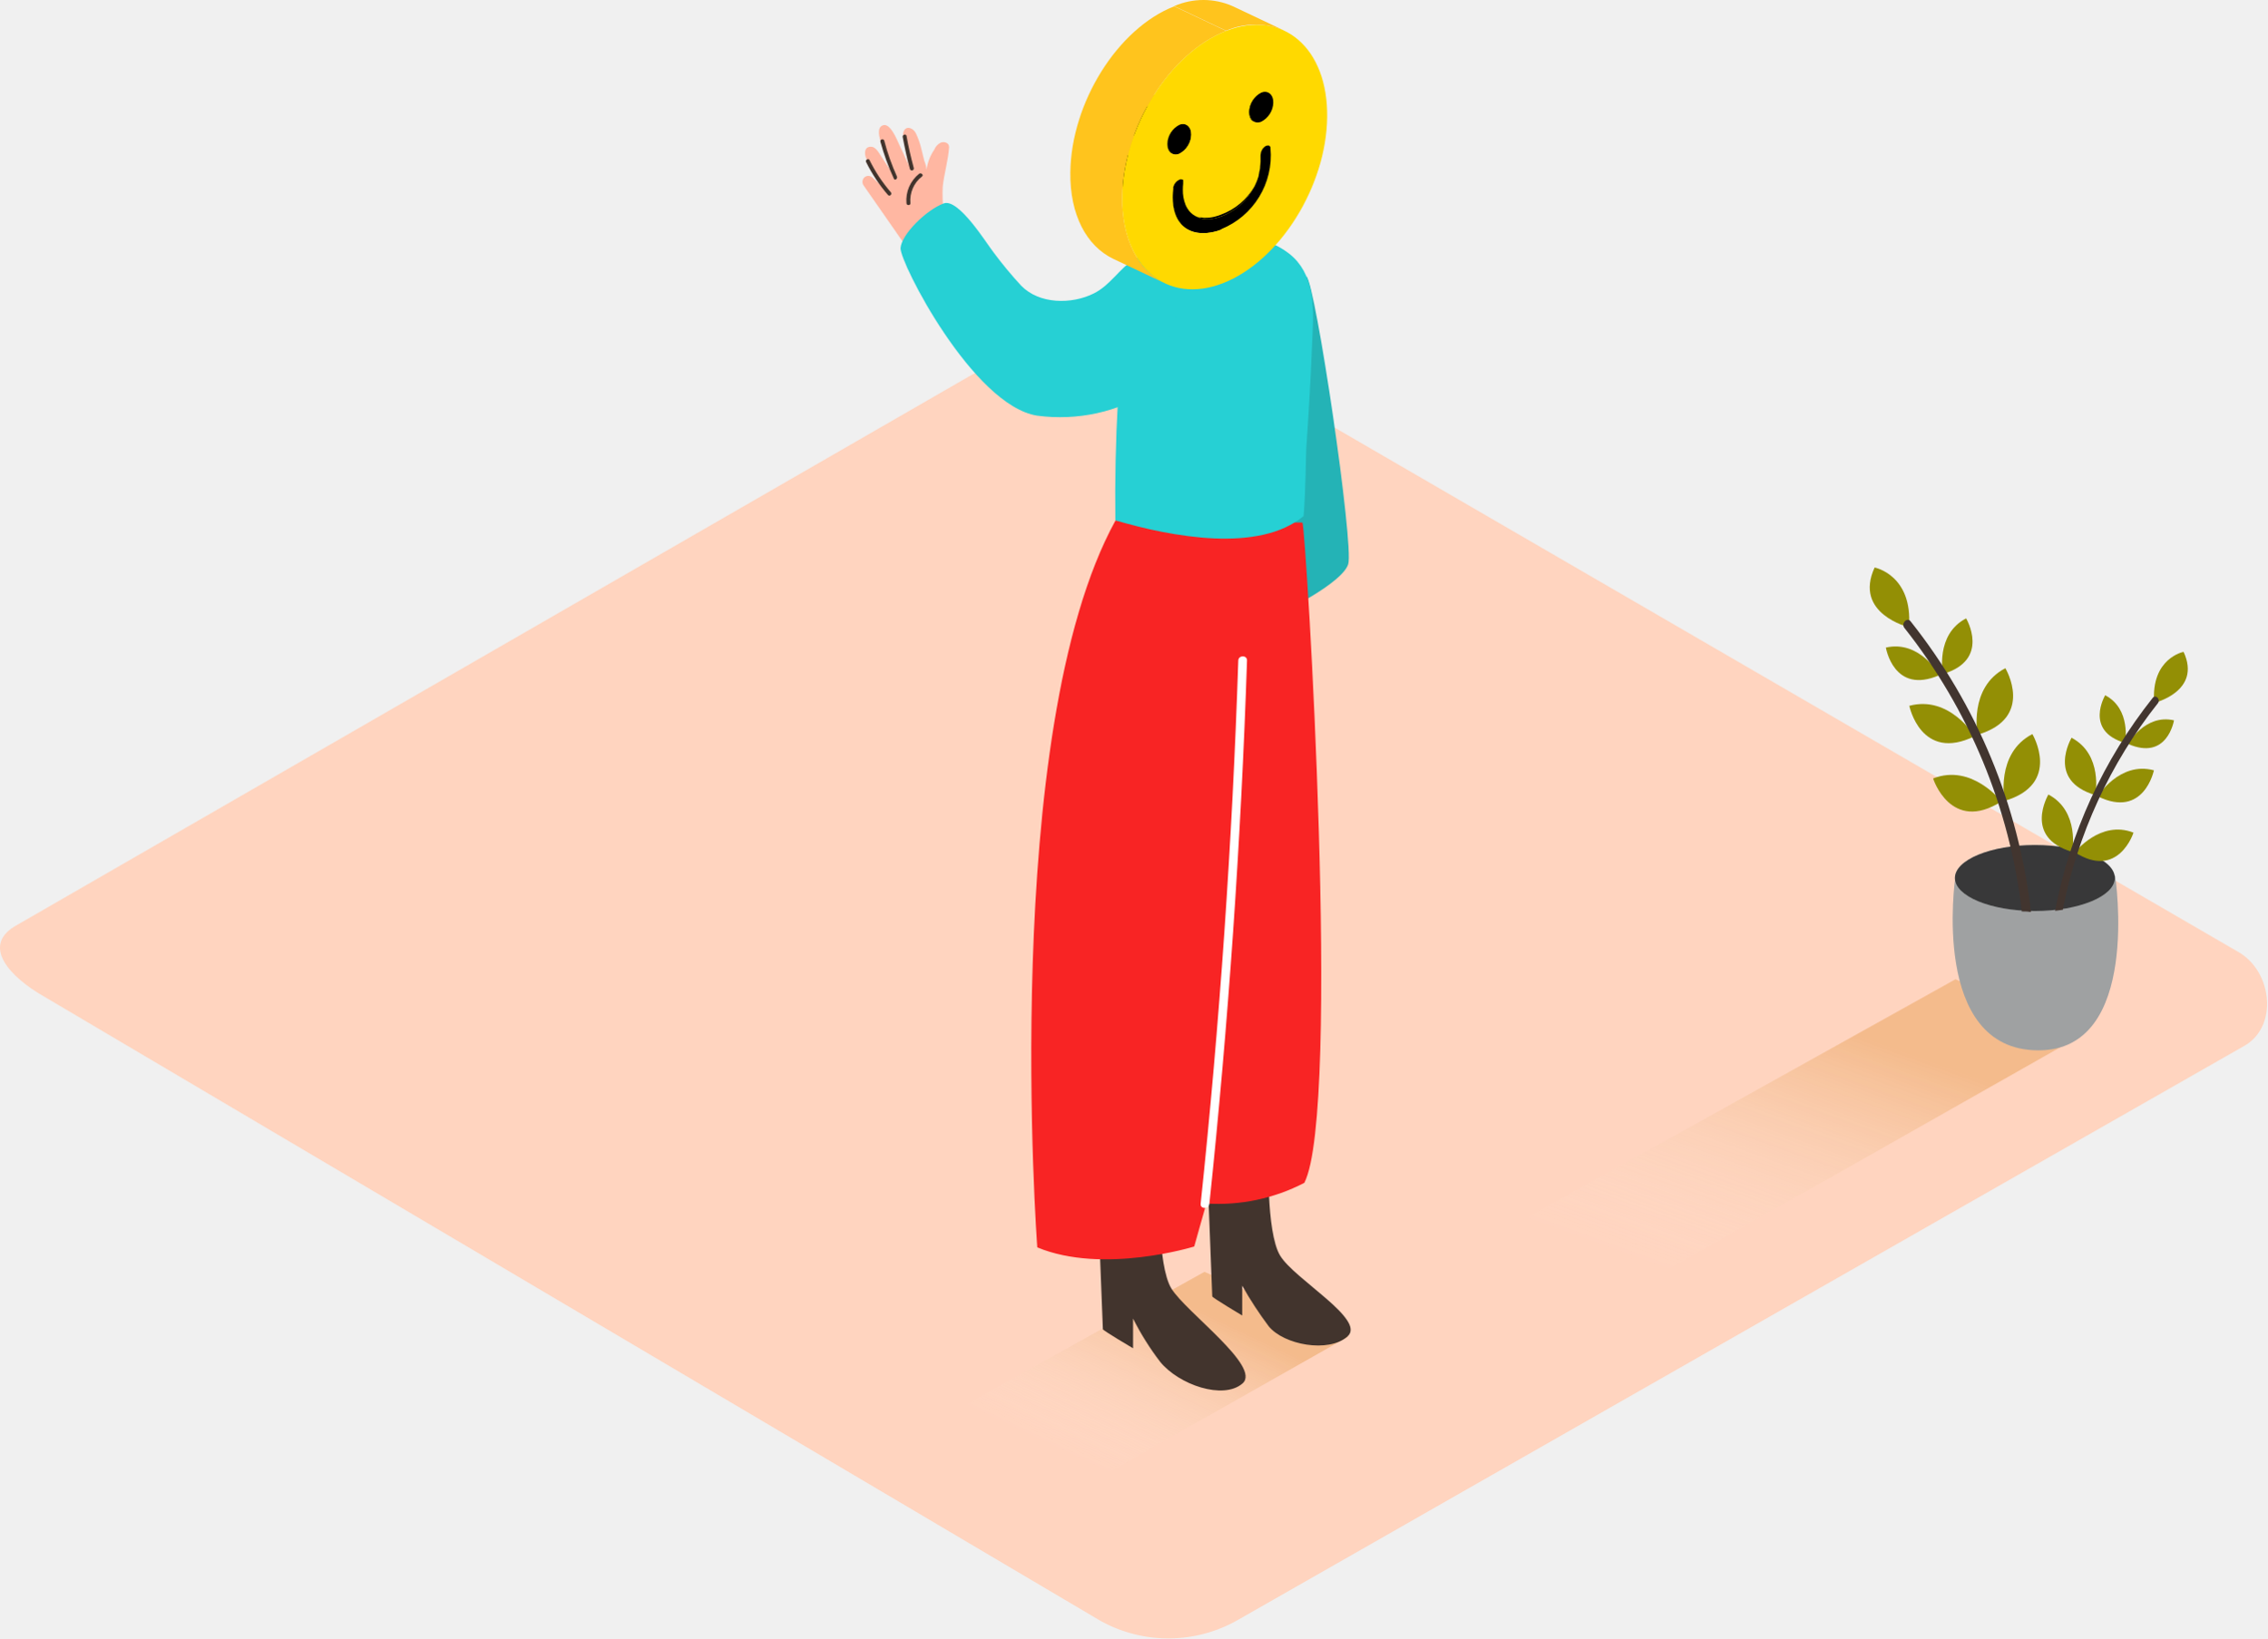
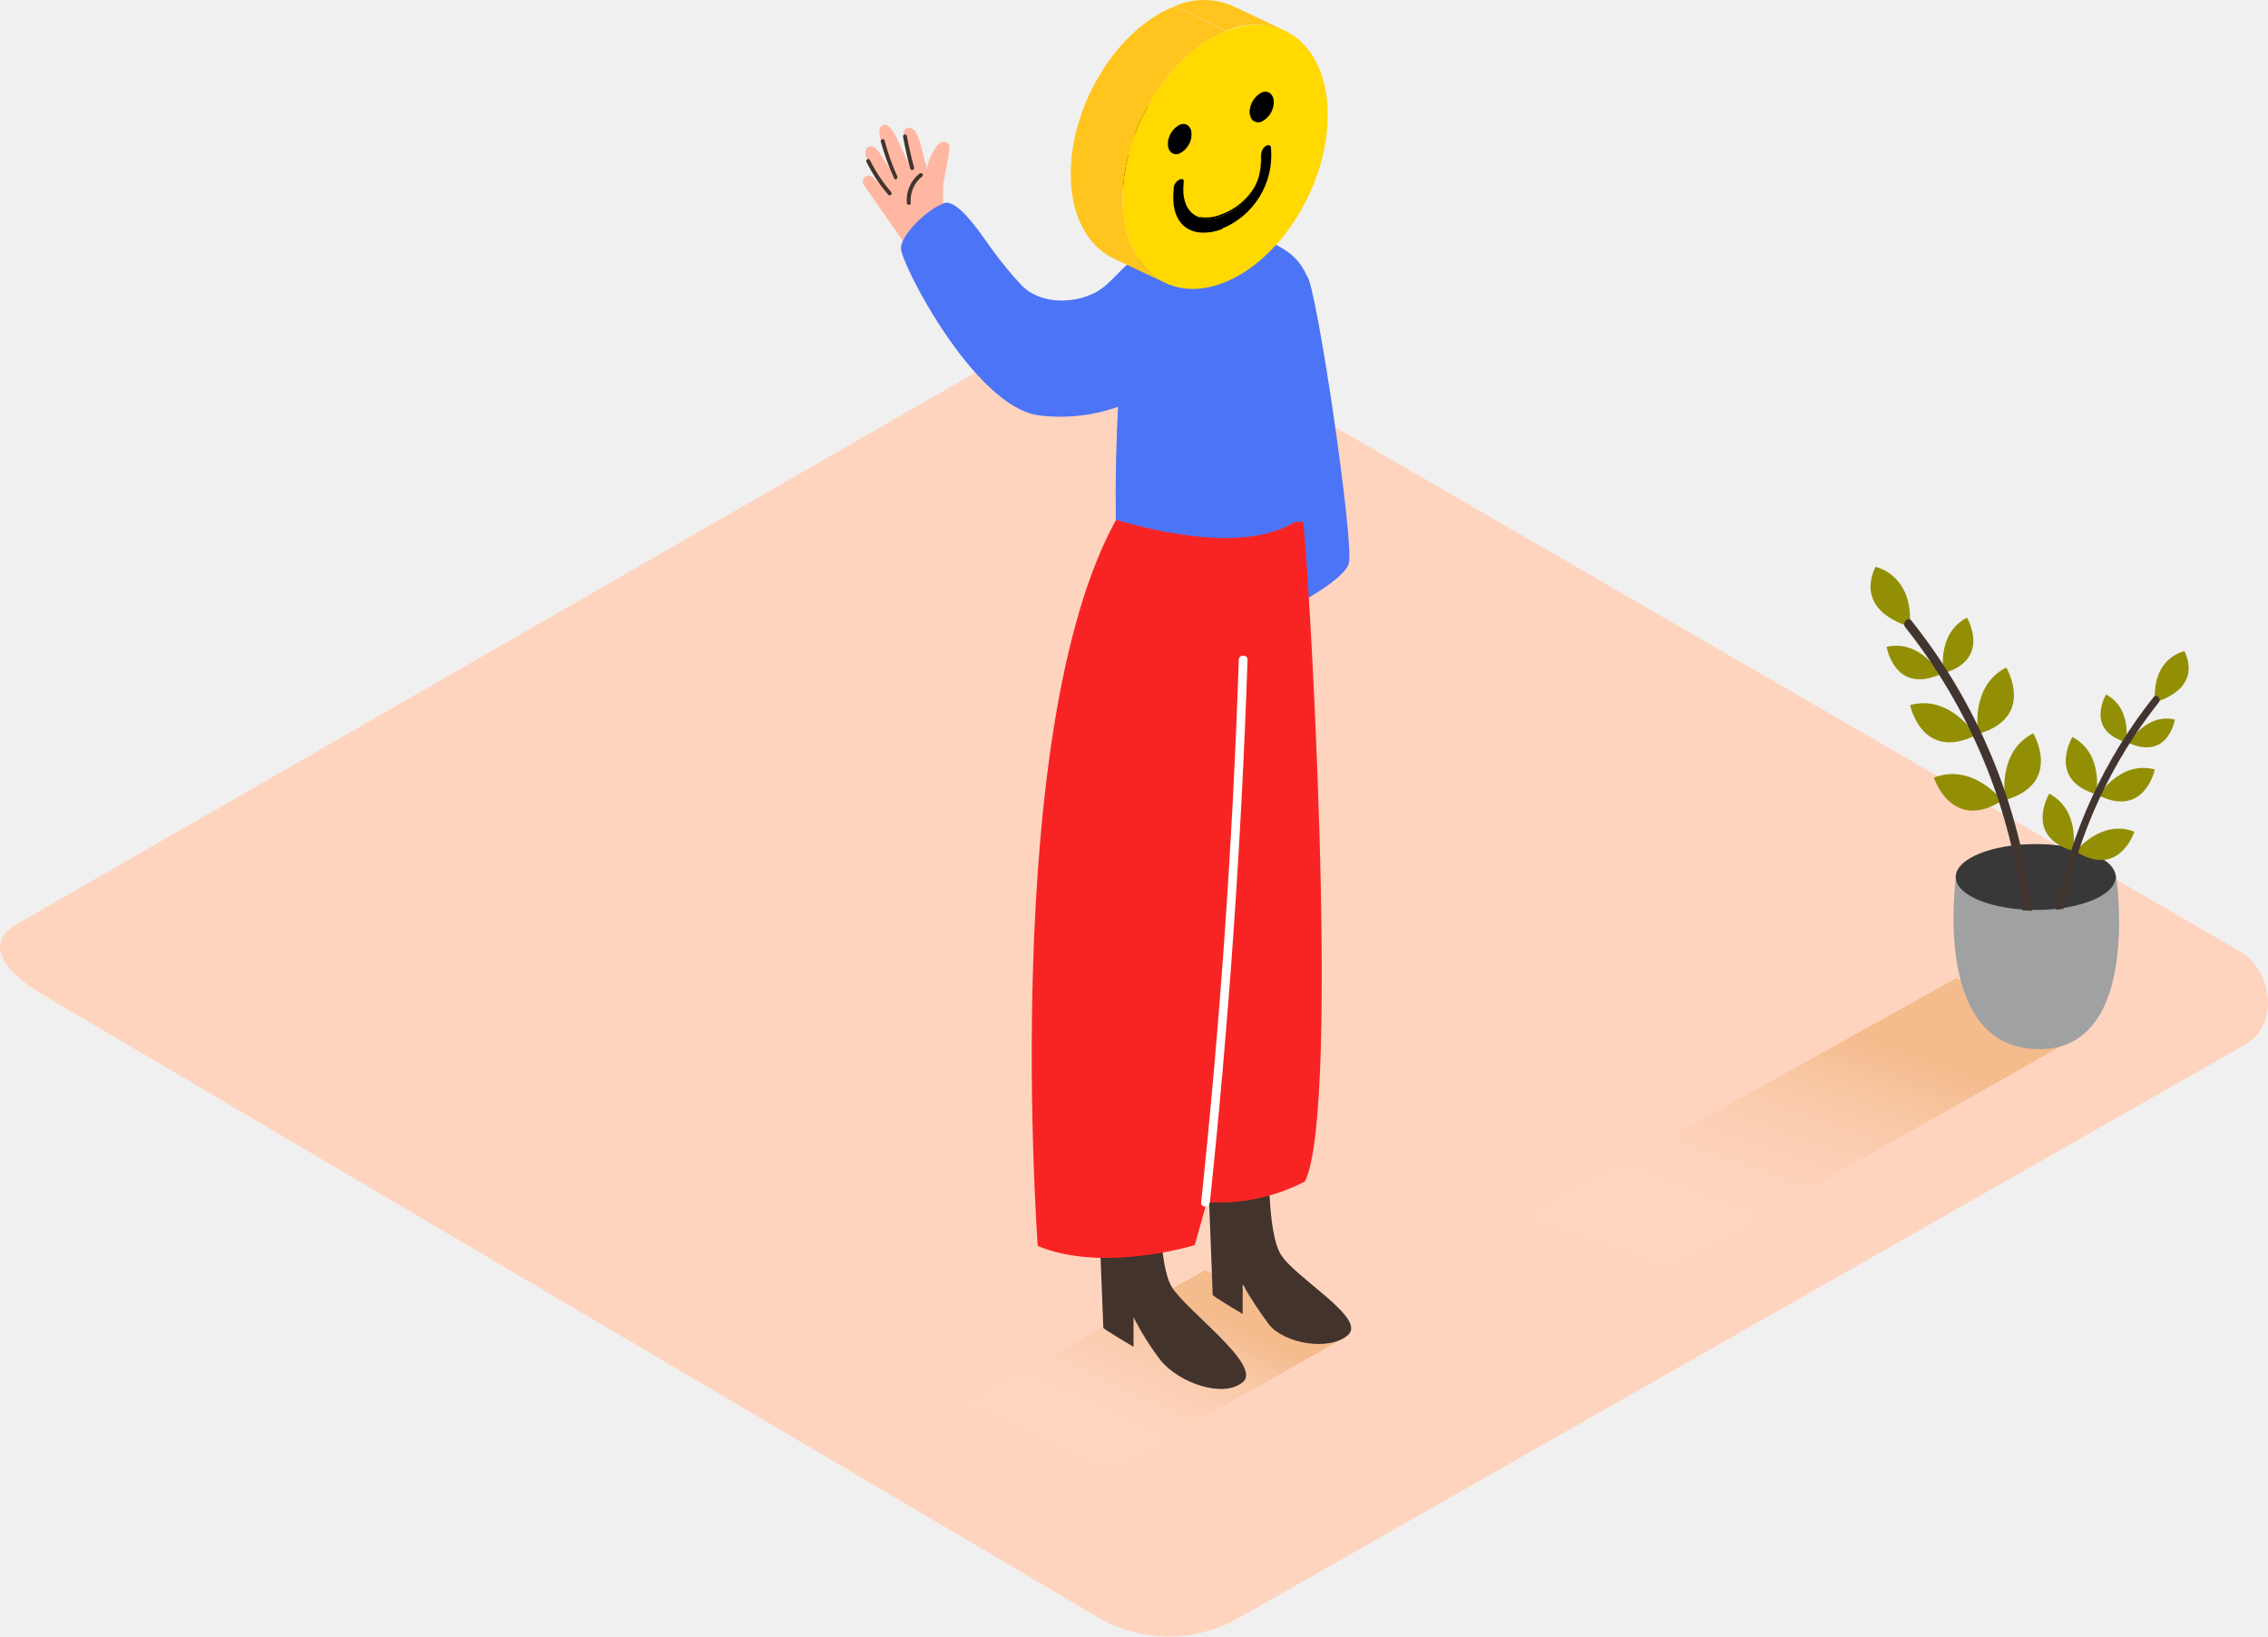
- <svg xmlns="http://www.w3.org/2000/svg" xmlns:xlink="http://www.w3.org/1999/xlink" width="265.787" height="192.147" viewBox="0 0 265.787 192.147">
+ <svg xmlns="http://www.w3.org/2000/svg" xmlns:xlink="http://www.w3.org/1999/xlink" width="266" height="192" viewBox="0 0 266 192">
  <defs>
    <linearGradient id="linear-gradient" x1="0.286" y1="0.722" x2="0.724" y2="0.209" gradientUnits="objectBoundingBox">
      <stop offset="0" stop-color="#fff" stop-opacity="0" />
      <stop offset="0.99" stop-color="#dc841e" />
    </linearGradient>
    <linearGradient id="linear-gradient-2" x1="0.214" y1="0.922" x2="0.677" y2="0.216" xlink:href="#linear-gradient" />
  </defs>
-   <g id="Grupo_5" data-name="Grupo 5" transform="translate(-54.607 -78.727)">
+   <g id="Grupo_4" data-name="Grupo 4" transform="translate(-54.607 -78.727)">
    <g id="Smiley_face_Isometric" data-name="Smiley face_Isometric" transform="translate(54.607 78.727)">
-       <path id="Trazado_1" data-name="Trazado 1" d="M151.025,225.875,27.248,152.7c-3.943-2.241-7.319-5.848-3.48-8.215L147.993,72.873c1.867-1.158,4.7-1.912,6.587-.814l129.954,75.433c3.943,2.285,4.645,8.686.7,10.971l-117.892,67.27a16.431,16.431,0,0,1-16.319.142Z" transform="translate(-22.08 -35.827)" fill="#ffd4bf" />
-       <path id="Trazado_2" data-name="Trazado 2" d="M180.946,251.283l35.692-20.24-16.849-7.6L166.27,242.112Q173.739,246.5,180.946,251.283Z" transform="translate(-58.58 -74.283)" opacity="0.32" fill="url(#linear-gradient)" />
-       <path id="Trazado_3" data-name="Trazado 3" d="M226.251,67.09c1.1.911,5.609,31.585,4.907,33.788s-7.528,5.542-7.528,5.542" transform="translate(-73.1 -34.704)" fill="#24b3b6" />
-       <path id="Trazado_4" data-name="Trazado 4" d="M168.789,60.792l-.433-.747a.7.7,0,0,0,.291-.9c-.373-.836-.747-1.673-1.143-2.5a.672.672,0,0,0,0-.306,18.716,18.716,0,0,1-.635-5.743c.172-1.553.635-3.047.747-4.6.052-.553-.583-.747-.993-.568a1.606,1.606,0,0,0-.747.829,5.37,5.37,0,0,0-.9,2.345,3.592,3.592,0,0,0-.269-1.053l-.314-1.27a9.254,9.254,0,0,0-.665-1.942c-.291-.583-.956-.851-1.292-.471-.508.575,0,1.621.082,2.293a15.067,15.067,0,0,0,.373,1.942c-.261-.627-.792-1.718-1.135-2.48-.269-.583-1.023-2.48-1.86-2.241s-.441,1.553-.209,2.166l.65,1.763c.194.523.411,1.21.635,1.688,0,0-.881-1.285-1.314-1.964-.351-.538-.747-1.329-1.494-1.083-.508.157-.478.919-.239,1.367.635,1.195,1.337,2.353,2.076,3.48-.471-.441-.934-.9-1.419-1.322a.687.687,0,0,0-1.12.575.568.568,0,0,0,.1.351l6.072,8.723a12.771,12.771,0,0,0,2.465,3.734c.583.612,1.494-.314.934-.934l-.082-.1a.658.658,0,0,0,.06-.1.694.694,0,0,0,.463-.358h.045a.665.665,0,0,0,.209.1.65.65,0,0,0,1.061-.68Z" transform="translate(-56.349 -28.698)" fill="#ffb7a2" />
-       <path id="Trazado_5" data-name="Trazado 5" d="M165.859,50.986a3.981,3.981,0,0,0-1.494,3.458c0,.3.493.3.463,0a3.555,3.555,0,0,1,1.352-3.129C166.426,51.158,166.09,50.829,165.859,50.986Z" transform="translate(-58.094 -30.617)" fill="#42342d" />
-       <path id="Trazado_6" data-name="Trazado 6" d="M165.071,48.758q-.5-1.837-.844-3.734c-.052-.291-.5-.172-.448.127q.344,1.875.844,3.734a.233.233,0,1,0,.448-.127Z" transform="translate(-57.948 -29.076)" fill="#42342d" />
-       <path id="Trazado_7" data-name="Trazado 7" d="M162.219,49.972a26.684,26.684,0,0,1-1.494-4.22.233.233,0,0,0-.448.127,27.415,27.415,0,0,0,1.576,4.332C161.942,50.48,162.308,50.241,162.219,49.972Z" transform="translate(-57.061 -29.26)" fill="#42342d" />
-       <path id="Trazado_8" data-name="Trazado 8" d="M160.919,52.594a17.522,17.522,0,0,1-2.495-3.772c-.134-.269-.538,0-.4.232a17.993,17.993,0,0,0,2.569,3.869C160.792,53.146,161.12,52.818,160.919,52.594Z" transform="translate(-56.485 -30.052)" fill="#42342d" />
-       <path id="Trazado_9" data-name="Trazado 9" d="M218.706,203.423s-.336,9.239,1.352,12.032,10.12,7.506,7.894,9.478-7.469.978-9.231-1.187a43.749,43.749,0,0,1-3.114-4.772v3.5s-3.51-2.091-3.51-2.241-.807-20.845-.807-20.845" transform="translate(-69.976 -68.195)" fill="#42342d" />
-       <path id="Trazado_10" data-name="Trazado 10" d="M201.594,208.636s-.344,9.216,1.367,12,10.583,9.164,8.335,11.128-7.469.157-9.657-2.539a31.864,31.864,0,0,1-3.174-5.071v3.488s-3.54-2.084-3.54-2.241-.814-20.793-.814-20.793" transform="translate(-65.627 -69.516)" fill="#42342d" />
-       <path id="Trazado_11" data-name="Trazado 11" d="M215.756,105.7c.448,1.158,4.578,68.823.224,77.435a21.891,21.891,0,0,1-11.494,2.427l-1.419,5.041s-10.68,3.316-18.4.1c0,0-4.481-60.443,9.171-85.247" transform="translate(-63.06 -44.415)" fill="#f82424" />
-       <path id="Trazado_12" data-name="Trazado 12" d="M219.224,93.511c.261-3.107.261-7.2.314-7.924q.194-2.771.351-5.542.194-3.353.329-6.722c.134-3.219.508-7.006-1.725-9.664-2.36-2.778-7.424-3.675-10.867-3.226a14.359,14.359,0,0,0-8.91,5.5,206.817,206.817,0,0,0-1.561,28.082C203.824,95.983,214.011,97.858,219.224,93.511Z" transform="translate(-66.394 -32.991)" fill="#26d0d4" />
-       <path id="Trazado_13" data-name="Trazado 13" d="M198.617,59.774a16.431,16.431,0,0,0-7.782,2.412c-1.778,1.165-2.808,3.055-4.735,4.018-2.592,1.3-6.386,1.285-8.522-.911a47.362,47.362,0,0,1-3.264-3.943c-.8-1.023-4.078-6.341-5.811-5.7-2.024.747-4.937,3.6-5.064,5.228s8.469,18.477,16.028,19.665a20.165,20.165,0,0,0,13.518-2.987" transform="translate(-57.863 -31.795)" fill="#26d0d4" />
-       <path id="Trazado_14" data-name="Trazado 14" d="M208.1,57.24v4.825a9.836,9.836,0,0,0,5.826,0V57.733" transform="translate(-69.169 -32.211)" fill="#fcaa97" />
-       <path id="Trazado_15" data-name="Trazado 15" d="M217.948,42.373c.336.082,2.472,14.459-3.5,14.579s-7.118-4.578-7.3-5.781,1.718-4.855,2.308-6.214S216.492,42.014,217.948,42.373Z" transform="translate(-68.927 -28.434)" fill="#ffb7a2" />
-       <path id="Trazado_16" data-name="Trazado 16" d="M217.325,39.539c-1.8-3.249-8.761-3.988-13.608.456a7.11,7.11,0,0,0-1.957,4.877,10.224,10.224,0,0,0,5.728,8.529v-.052a.565.565,0,0,0-.052-.269c-.052-.09,0-.127-.037-.194a12.69,12.69,0,0,1,.792-7.932c1.188-2.256,3.585-2.905,5.938-3.271a7.469,7.469,0,0,1,2.33-.232l.747,3.689a4.982,4.982,0,0,0,.12-5.6Z" transform="translate(-67.564 -27.057)" fill="#edb033" />
-       <circle id="Elipse_2" data-name="Elipse 2" cx="4.593" cy="4.593" r="4.593" transform="translate(127.027 9.976) rotate(-3.98)" fill="#edb033" />
-       <path id="Trazado_17" data-name="Trazado 17" d="M218.229,44.667H212.59l-.523-1.7-.485,2.106-1.606.1s-.082,8.686-1.322,8.873-2.987-3.54-3.159-5.721,1.016-6.886,5.094-8.148C215.7,38.6,217.99,40.657,218.229,44.667Z" transform="translate(-68.505 -27.757)" fill="#edb033" />
-       <path id="Trazado_18" data-name="Trazado 18" d="M214.963,127.283Q213.9,159.2,210.549,190.99c-.067.657.956.65,1.023,0q3.346-31.764,4.414-63.707C216.008,126.626,214.985,126.626,214.963,127.283Z" transform="translate(-69.788 -49.817)" fill="#fff" />
-       <path id="Trazado_19" data-name="Trazado 19" d="M326.373,184.125l-52.056,29.523-13.757-7.655L311.705,177.5" transform="translate(-82.448 -62.653)" opacity="0.32" fill="url(#linear-gradient-2)" />
-       <path id="Trazado_20" data-name="Trazado 20" d="M328.9,160.385s-2.95,20.165,9.709,20.21c12.181.067,9.037-20.457,9.037-20.457S338.795,152.469,328.9,160.385Z" transform="translate(-99.672 -57.414)" fill="#bbbdbe" />
-       <path id="Trazado_21" data-name="Trazado 21" d="M328.9,160.385s-2.95,20.165,9.709,20.21c12.181.067,9.037-20.457,9.037-20.457S338.795,152.469,328.9,160.385Z" transform="translate(-99.672 -57.414)" opacity="0.15" />
-       <ellipse id="Elipse_3" data-name="Elipse 3" cx="9.373" cy="3.869" rx="9.373" ry="3.869" transform="translate(229.19 99.103)" fill="#bbbdbe" />
-       <ellipse id="Elipse_4" data-name="Elipse 4" cx="9.373" cy="3.869" rx="9.373" ry="3.869" transform="translate(229.19 99.103)" opacity="0.7" />
-       <path id="Trazado_22" data-name="Trazado 22" d="M320.181,119.846s-6.535-1.568-4.026-7.006C316.156,112.84,320.652,113.706,320.181,119.846Z" transform="translate(-96.376 -46.285)" fill="#938f05" />
-       <path id="Trazado_23" data-name="Trazado 23" d="M327.026,127.35s-.9-4.645,2.726-6.52C329.752,120.83,332.665,125.7,327.026,127.35Z" transform="translate(-99.248 -48.308)" fill="#938f05" />
-       <path id="Trazado_24" data-name="Trazado 24" d="M332.469,136.457s-1.083-5.557,3.256-7.8C335.733,128.66,339.221,134.478,332.469,136.457Z" transform="translate(-100.621 -50.29)" fill="#938f05" />
-       <path id="Trazado_25" data-name="Trazado 25" d="M336.7,146.835s-1.083-5.594,3.264-7.835C339.963,139,343.451,144.855,336.7,146.835Z" transform="translate(-101.692 -52.908)" fill="#938f05" />
-       <path id="Trazado_26" data-name="Trazado 26" d="M324.4,128.593s-2.308-4.13-6.289-3.226C318.117,125.366,319.021,130.968,324.4,128.593Z" transform="translate(-97.016 -49.424)" fill="#938f05" />
-       <path id="Trazado_27" data-name="Trazado 27" d="M329.46,138.05s-2.95-4.832-7.67-3.563C321.8,134.488,323.142,141.142,329.46,138.05Z" transform="translate(-97.948 -51.712)" fill="#938f05" />
-       <path id="Trazado_28" data-name="Trazado 28" d="M333.544,148.524s-3.465-4.481-8.014-2.7C325.53,145.85,327.6,152.288,333.544,148.524Z" transform="translate(-98.895 -54.53)" fill="#938f05" />
-       <path id="Trazado_29" data-name="Trazado 29" d="M334.8,155.257h.09a4.481,4.481,0,0,1,.919.067.451.451,0,0,0,0-.09,66.986,66.986,0,0,0-14.1-34c-.4-.515-1.12.209-.747.747a65.724,65.724,0,0,1,13.787,33.288Z" transform="translate(-97.713 -48.365)" fill="#42352f" />
-       <path id="Trazado_30" data-name="Trazado 30" d="M360.22,132.075s5.6-1.344,3.45-5.975C363.67,126.07,359.817,126.832,360.22,132.075Z" transform="translate(-107.669 -49.642)" fill="#938f05" />
-       <path id="Trazado_31" data-name="Trazado 31" d="M354.659,138.5s.747-3.981-2.338-5.594C352.321,132.91,349.819,137.085,354.659,138.5Z" transform="translate(-105.513 -51.366)" fill="#938f05" />
-       <path id="Trazado_32" data-name="Trazado 32" d="M349.789,146.3s.926-4.765-2.793-6.722C346.988,139.61,343.993,144.606,349.789,146.3Z" transform="translate(-104.131 -53.054)" fill="#938f05" />
-       <path id="Trazado_33" data-name="Trazado 33" d="M346.151,155.212s.926-4.765-2.793-6.722C343.357,148.52,340.363,153.516,346.151,155.212Z" transform="translate(-103.211 -55.31)" fill="#938f05" />
-       <path id="Trazado_34" data-name="Trazado 34" d="M356.12,139.565s1.979-3.548,5.392-2.763C361.512,136.8,360.736,141.6,356.12,139.565Z" transform="translate(-106.638 -52.322)" fill="#938f05" />
-       <path id="Trazado_35" data-name="Trazado 35" d="M351.38,147.683s2.532-4.145,6.58-3.055C357.952,144.628,356.795,150.334,351.38,147.683Z" transform="translate(-105.438 -54.286)" fill="#938f05" />
-       <path id="Trazado_36" data-name="Trazado 36" d="M347.78,156.664s2.987-3.839,6.871-2.315C354.666,154.349,352.874,159.9,347.78,156.664Z" transform="translate(-104.527 -56.702)" fill="#938f05" />
-       <path id="Trazado_37" data-name="Trazado 37" d="M356.122,133.259a57.433,57.433,0,0,0-11.442,24.975c.3-.045.6-.09.9-.119a56.4,56.4,0,0,1,11.151-24.236C357.078,133.438,356.465,132.818,356.122,133.259Z" transform="translate(-103.742 -51.416)" fill="#42352f" />
-       <g id="Grupo_3" data-name="Grupo 3" transform="translate(125.479 0)">
-         <path id="Trazado_38" data-name="Trazado 38" d="M213.447,42.914a.366.366,0,0,0-.187-.254l6.087,2.883a.366.366,0,0,1,.187.254l-.747-.336-.747-.358-.747-.373-.8-.381-.8-.381-.747-.373-.747-.358Z" transform="translate(-195.954 -28.52)" fill="#ffd900" />
-         <path id="Trazado_39" data-name="Trazado 39" d="M213.166,42.629l6.087,2.883a.388.388,0,0,0-.306,0l-6.087-2.883a.388.388,0,0,1,.306,0Z" transform="translate(-195.853 -28.504)" />
-         <path id="Trazado_40" data-name="Trazado 40" d="M211.576,43.114a.858.858,0,0,0,0-.134l6.087,2.883a.86.86,0,0,1,0,.134,9.321,9.321,0,0,1-5.8,9.493l-6.087-2.883a9.321,9.321,0,0,0,5.8-9.493Z" transform="translate(-194.06 -28.601)" fill="#ffd900" />
-         <path id="Trazado_41" data-name="Trazado 41" d="M210.83,39a.993.993,0,0,0,.8,0l5.377,2.547.747.336a.993.993,0,0,1-.8,0Z" transform="translate(-195.339 -27.594)" fill="#ffd900" />
-         <path id="Trazado_42" data-name="Trazado 42" d="M213.319,35.595a1.21,1.21,0,0,0-.6-1.195l6.087,2.883a1.21,1.21,0,0,1,.583,1.18l-6.072-2.868,6.087,2.883a2.592,2.592,0,0,1-1.419,2.241L211.9,37.836A2.592,2.592,0,0,0,213.319,35.595Z" transform="translate(-195.61 -26.429)" fill="#ffd900" />
-         <path id="Trazado_43" data-name="Trazado 43" d="M212.729,34.372l6.087,2.883a.993.993,0,0,0-.8,0l-6.087-2.883a.993.993,0,0,1,.8,0Z" transform="translate(-195.617 -26.401)" />
-         <path id="Trazado_44" data-name="Trazado 44" d="M207.937,53.967l-6.087-2.883a3.182,3.182,0,0,0,2.114.142,5.974,5.974,0,0,0,.8-.246,7.159,7.159,0,0,0,4.526-7.013,1.367,1.367,0,0,1,.747-1.307l6.117,2.875a1.367,1.367,0,0,0-.747,1.307,7.179,7.179,0,0,1-4.526,7.013,5.976,5.976,0,0,1-.8.246,3.182,3.182,0,0,1-2.143-.134Z" transform="translate(-193.066 -28.52)" />
-         <path id="Trazado_45" data-name="Trazado 45" d="M216.732,40.746l-6.1-2.905a1.21,1.21,0,0,1-.583-1.18,2.6,2.6,0,0,1,1.419-2.241l6.087,2.883a2.6,2.6,0,0,0-1.419,2.241,1.21,1.21,0,0,0,.6,1.2Z" transform="translate(-195.139 -26.434)" />
-         <path id="Trazado_46" data-name="Trazado 46" d="M200.64,55.962a4.929,4.929,0,0,0,3.846-.112l6.087,2.883a4.929,4.929,0,0,1-3.846.112Z" transform="translate(-192.759 -31.859)" fill="#ffd900" />
-         <path id="Trazado_47" data-name="Trazado 47" d="M201.5,53.57a2.465,2.465,0,0,1-1.12-1.09l6.087,2.883a2.465,2.465,0,0,0,1.1,1.09Z" transform="translate(-192.693 -31.006)" fill="#ffd900" />
-         <path id="Trazado_48" data-name="Trazado 48" d="M200.281,52.217a3.413,3.413,0,0,1-.291-.747l6.087,2.883a3.413,3.413,0,0,0,.291.747l-.747-.336-.747-.358-.747-.373-.8-.381-.4-.187-.792-.373-.388-.187-.381-.179-.747-.351a1.374,1.374,0,0,1-.344-.157Z" transform="translate(-192.595 -30.75)" fill="#ffd900" />
-         <path id="Trazado_49" data-name="Trazado 49" d="M200,51.417V51.29l6.087,2.883V54.3l-.747-.336-.747-.358-.747-.373-.8-.381-.807-.373-.747-.373-.747-.358Z" transform="translate(-192.597 -30.705)" fill="#ffd900" />
-         <path id="Trazado_50" data-name="Trazado 50" d="M199.8,48.613a.553.553,0,0,0-.142-.523l6.087,2.92a.553.553,0,0,1,.142.523,5.787,5.787,0,0,0,.075,1.867l-.747-.336-.747-.358-.747-.373-.822-.411-.747-.381-.747-.373-.747-.358-.747-.336a5.787,5.787,0,0,1-.112-1.86Z" transform="translate(-192.511 -29.895)" fill="#ffd900" />
-         <path id="Trazado_51" data-name="Trazado 51" d="M199.64,48.09h-.06l6.087,2.883h.06l-.747-.336-.747-.358-.747-.373-.807-.388-.4-.187-.792-.373-.388-.187-.747-.358A7.8,7.8,0,0,1,199.64,48.09Z" transform="translate(-192.491 -29.895)" fill="#ffd900" />
-         <path id="Trazado_52" data-name="Trazado 52" d="M206.057,56.865l-6.079-2.89c-1.344-.635-2.188-2.188-1.9-4.884a1.292,1.292,0,0,1,.747-1.053.471.471,0,0,1,.373,0l6.087,2.883a.471.471,0,0,0-.373,0,1.292,1.292,0,0,0-.747,1.053C203.876,54.676,204.728,56.215,206.057,56.865Z" transform="translate(-192.097 -29.872)" />
-         <path id="Trazado_53" data-name="Trazado 53" d="M198.747,44l6.087,2.883a.993.993,0,0,1-.8,0L198,44A.993.993,0,0,0,198.747,44Z" transform="translate(-192.091 -28.859)" fill="#ffd900" />
-         <path id="Trazado_54" data-name="Trazado 54" d="M200.441,40.6a1.21,1.21,0,0,0-.583-1.18l6.087,2.883a1.21,1.21,0,0,1,.583,1.18L200.441,40.6l6.087,2.883a2.592,2.592,0,0,1-1.419,2.241L199,42.841h0A2.592,2.592,0,0,0,200.441,40.6Z" transform="translate(-192.344 -27.7)" fill="#ffd900" />
-         <path id="Trazado_55" data-name="Trazado 55" d="M199.879,39.382l6.087,2.883a.993.993,0,0,0-.8,0l-6.087-2.883a.993.993,0,0,1,.8,0Z" transform="translate(-192.364 -27.669)" />
-         <path id="Trazado_56" data-name="Trazado 56" d="M203.849,45.753l-6.05-2.913a1.21,1.21,0,0,1-.583-1.18,2.6,2.6,0,0,1,1.419-2.241l6.087,2.883a2.6,2.6,0,0,0-1.419,2.241,1.21,1.21,0,0,0,.545,1.21Z" transform="translate(-191.891 -27.7)" />
-         <path id="Trazado_57" data-name="Trazado 57" d="M217.243,46.5c.254-.1.478,0,.515.381a9.321,9.321,0,0,1-5.8,9.493c-3.137,1.225-6.259.067-5.751-4.772a1.292,1.292,0,0,1,.747-1.053c.329-.127.627,0,.568.545-.321,3.062,1.314,4.533,3.63,3.981a5.975,5.975,0,0,0,.8-.246,7.159,7.159,0,0,0,4.526-7.013A1.367,1.367,0,0,1,217.243,46.5Z" transform="translate(-194.156 -29.483)" />
-         <path id="Trazado_58" data-name="Trazado 58" d="M206.749,43.252c.747-.3,1.4.232,1.382,1.18a2.592,2.592,0,0,1-1.419,2.241c-.747.3-1.4-.224-1.382-1.18a2.6,2.6,0,0,1,1.419-2.241Z" transform="translate(-193.946 -28.649)" />
-         <path id="Trazado_59" data-name="Trazado 59" d="M201.18,57.2l-6.087-2.883c-3.077-1.494-5.064-5.1-5-10.127.1-8.171,5.549-16.887,12.181-19.471l6.087,2.883c-6.632,2.584-12.084,11.3-12.181,19.471C196.117,52.092,198.1,55.737,201.18,57.2Z" transform="translate(-190.088 -23.979)" fill="#ffc41d" />
-         <path id="Trazado_60" data-name="Trazado 60" d="M210.421,28.335c-6.632,2.584-12.084,11.3-12.181,19.471s5.228,12.7,11.845,10.1,12.084-11.33,12.181-19.463S217.053,25.75,210.421,28.335Zm-6.894,13.249a2.6,2.6,0,0,1,1.419-2.241c.747-.3,1.4.232,1.382,1.18a2.592,2.592,0,0,1-1.419,2.241c-.747.3-1.4-.224-1.382-1.18m6.43,10.015q-.291.112-.59.2l-.149.045a5.931,5.931,0,0,1-1.143.194h-.68l-.411-.052-.358-.082-.239-.075-.232-.1-.224-.112-.149-.09-.164-.112-.194-.157-.142-.127-.134-.142a3.184,3.184,0,0,1-.246-.314l-.149-.232a4.152,4.152,0,0,1-.433-1.113,4.953,4.953,0,0,1-.1-.5,8.12,8.12,0,0,1,0-2V46.64a1.36,1.36,0,0,1,.1-.261l.045-.082a1.2,1.2,0,0,1,.568-.523.448.448,0,0,1,.411,0h.037v.149h0v.06a.805.805,0,0,1,0,.119,1.165,1.165,0,0,1,0,.142,6.637,6.637,0,0,0-.037.687,4.548,4.548,0,0,0,.314,1.792l.082.179q.067.134.142.254a2.458,2.458,0,0,0,.814.814l.149.082.082.037.164.067.142.052h.291l.269.037h.2a3.906,3.906,0,0,0,1.031-.112l.4-.112.2-.067.194-.075a7.469,7.469,0,0,0,3.921-3.309l.06-.127q.09-.187.172-.381l.052-.127a6.727,6.727,0,0,0,.224-.665v-.134a6.035,6.035,0,0,0,.194-1.494v-.56a1.08,1.08,0,0,1,0-.112,1.24,1.24,0,0,1,.075-.426V42.5a1.494,1.494,0,0,1,.1-.187v-.045a1.5,1.5,0,0,1,.12-.164,1.113,1.113,0,0,1,.418-.321h.134a.329.329,0,0,1,.157,0h0l.075.052a.411.411,0,0,1,.1.164h0v.1h0a9.321,9.321,0,0,1-5.8,9.493m4.668-12.57c-.747.3-1.4-.224-1.382-1.18a2.6,2.6,0,0,1,1.419-2.241c.747-.3,1.4.232,1.382,1.18a2.592,2.592,0,0,1-1.419,2.241" transform="translate(-192.151 -24.711)" fill="#ffd900" />
-         <path id="Trazado_61" data-name="Trazado 61" d="M219.619,38.232c.747-.3,1.4.232,1.382,1.18a2.592,2.592,0,0,1-1.419,2.241c-.747.3-1.4-.224-1.382-1.18a2.6,2.6,0,0,1,1.419-2.241Z" transform="translate(-197.204 -27.378)" />
-         <path id="Trazado_62" data-name="Trazado 62" d="M213.241,24.446l6.087,2.883a8.5,8.5,0,0,0-6.841,0L206.4,24.446a8.5,8.5,0,0,1,6.841,0Z" transform="translate(-194.217 -23.728)" fill="#ffc41d" />
+       <path id="Trazado_1" data-name="Trazado 1" d="M151.129,225.757,27.252,152.643c-3.947-2.239-7.325-5.843-3.483-8.209L148.094,72.872c1.869-1.157,4.7-1.91,6.593-.813l130.058,75.375c3.947,2.284,4.649,8.679.7,10.963L167.461,225.615a16.466,16.466,0,0,1-16.332.142Z" transform="translate(-22.08 -35.854)" fill="#ffd4bf" />
+       <path id="Trazado_2" data-name="Trazado 2" d="M180.958,251.262l35.721-20.224-16.863-7.6L166.27,242.1Q173.745,246.478,180.958,251.262Z" transform="translate(-58.493 -74.397)" opacity="0.32" fill="url(#linear-gradient)" />
+       <path id="Trazado_3" data-name="Trazado 3" d="M226.254,67.09c1.1.91,5.613,31.561,4.911,33.762s-7.534,5.537-7.534,5.537" transform="translate(-72.979 -34.729)" fill="#4c74f6" />
+       <path id="Trazado_4" data-name="Trazado 4" d="M168.8,60.779l-.434-.746a.7.7,0,0,0,.292-.9c-.374-.836-.747-1.672-1.144-2.5a.671.671,0,0,0,0-.306,18.674,18.674,0,0,1-.635-5.739c.172-1.552.635-3.045.747-4.6.052-.552-.583-.746-.994-.567a1.605,1.605,0,0,0-.747.828,5.361,5.361,0,0,0-.9,2.343,3.585,3.585,0,0,0-.269-1.052l-.314-1.269a9.237,9.237,0,0,0-.665-1.94c-.291-.582-.957-.851-1.293-.47-.508.575,0,1.619.082,2.291a15.036,15.036,0,0,0,.374,1.94c-.262-.627-.792-1.716-1.136-2.478-.269-.582-1.024-2.478-1.861-2.239s-.441,1.552-.209,2.164l.65,1.761c.194.522.411,1.209.635,1.687,0,0-.882-1.284-1.316-1.963-.351-.537-.747-1.328-1.495-1.082-.508.157-.478.918-.239,1.366.635,1.194,1.338,2.351,2.078,3.478-.471-.44-.934-.9-1.42-1.321a.688.688,0,0,0-1.121.575.567.567,0,0,0,.1.351l6.077,8.717a12.76,12.76,0,0,0,2.467,3.731c.583.612,1.495-.313.934-.933l-.082-.1a.658.658,0,0,0,.06-.1.7.7,0,0,0,.463-.358h.045a.665.665,0,0,0,.209.1.65.65,0,0,0,1.061-.679Z" transform="translate(-56.268 -28.709)" fill="#ffb7a2" />
+       <path id="Trazado_5" data-name="Trazado 5" d="M165.86,50.986a3.975,3.975,0,0,0-1.495,3.455c0,.3.493.3.463,0a3.55,3.55,0,0,1,1.353-3.127C166.428,51.158,166.092,50.829,165.86,50.986Z" transform="translate(-58.009 -30.633)" fill="#42342d" />
+       <path id="Trazado_6" data-name="Trazado 6" d="M165.072,48.755q-.5-1.836-.845-3.731c-.052-.291-.5-.172-.448.127q.344,1.873.845,3.731a.233.233,0,0,0,.448-.127Z" transform="translate(-57.863 -29.088)" fill="#42342d" />
+       <path id="Trazado_7" data-name="Trazado 7" d="M162.22,49.969a26.635,26.635,0,0,1-1.495-4.217.233.233,0,0,0-.448.127,27.366,27.366,0,0,0,1.577,4.328C161.944,50.476,162.31,50.238,162.22,49.969Z" transform="translate(-56.978 -29.273)" fill="#42342d" />
+       <path id="Trazado_8" data-name="Trazado 8" d="M160.921,52.591a17.506,17.506,0,0,1-2.5-3.769c-.135-.269-.538,0-.4.231a17.977,17.977,0,0,0,2.571,3.866C160.794,53.143,161.123,52.814,160.921,52.591Z" transform="translate(-56.403 -30.066)" fill="#42342d" />
+       <path id="Trazado_9" data-name="Trazado 9" d="M218.712,203.42s-.336,9.232,1.353,12.023,10.128,7.5,7.9,9.47-7.475.978-9.239-1.187a43.708,43.708,0,0,1-3.117-4.769v3.5s-3.513-2.09-3.513-2.239-.807-20.829-.807-20.829" transform="translate(-69.863 -68.295)" fill="#42342d" />
+       <path id="Trazado_10" data-name="Trazado 10" d="M201.6,208.632s-.344,9.209,1.368,11.993,10.592,9.157,8.342,11.12-7.475.157-9.665-2.537a31.832,31.832,0,0,1-3.177-5.067v3.485s-3.543-2.082-3.543-2.239-.815-20.777-.815-20.777" transform="translate(-65.524 -69.619)" fill="#42342d" />
+       <path id="Trazado_11" data-name="Trazado 11" d="M215.781,105.7c.448,1.157,4.582,68.771.224,77.375a21.937,21.937,0,0,1-11.5,2.425l-1.42,5.037s-10.689,3.314-18.41.1c0,0-4.485-60.4,9.179-85.182" transform="translate(-62.963 -44.461)" fill="#f82424" />
+       <path id="Trazado_12" data-name="Trazado 12" d="M219.242,93.486c.262-3.1.262-7.194.314-7.918q.194-2.769.351-5.537.194-3.351.329-6.717c.135-3.217.508-7-1.727-9.657-2.362-2.776-7.43-3.672-10.876-3.224a14.374,14.374,0,0,0-8.917,5.493,206.341,206.341,0,0,0-1.562,28.061C203.829,95.956,214.025,97.829,219.242,93.486Z" transform="translate(-66.289 -33.012)" fill="#4c74f6" />
+       <path id="Trazado_13" data-name="Trazado 13" d="M198.645,59.771a16.463,16.463,0,0,0-7.789,2.411c-1.779,1.164-2.81,3.052-4.739,4.015-2.594,1.3-6.391,1.284-8.529-.91a47.343,47.343,0,0,1-3.266-3.94c-.8-1.022-4.081-6.336-5.815-5.694-2.026.746-4.941,3.6-5.068,5.224s8.476,18.463,16.04,19.65a20.207,20.207,0,0,0,13.529-2.985" transform="translate(-57.778 -31.814)" fill="#4c74f6" />
+       <path id="Trazado_14" data-name="Trazado 14" d="M208.1,57.24v4.821a9.859,9.859,0,0,0,5.83,0V57.733" transform="translate(-69.057 -32.23)" fill="#fcaa97" />
+       <path id="Trazado_15" data-name="Trazado 15" d="M217.957,42.373c.336.082,2.474,14.448-3.5,14.568s-7.123-4.575-7.3-5.776,1.719-4.851,2.31-6.209S216.5,42.014,217.957,42.373Z" transform="translate(-68.816 -28.445)" fill="#ffb7a2" />
+       <path id="Trazado_16" data-name="Trazado 16" d="M217.337,39.537c-1.8-3.246-8.768-3.985-13.619.455a7.1,7.1,0,0,0-1.958,4.873,10.216,10.216,0,0,0,5.733,8.523v-.052a.564.564,0,0,0-.052-.269c-.052-.09,0-.127-.037-.194a12.662,12.662,0,0,1,.792-7.926c1.188-2.254,3.588-2.9,5.942-3.269a7.486,7.486,0,0,1,2.332-.231l.747,3.687a4.971,4.971,0,0,0,.12-5.6Z" transform="translate(-67.456 -27.065)" fill="#edb033" />
+       <ellipse id="Elipse_2" data-name="Elipse 2" cx="4.597" cy="4.59" rx="4.597" ry="4.59" transform="translate(127.129 9.969) rotate(-3.98)" fill="#edb033" />
+       <path id="Trazado_17" data-name="Trazado 17" d="M218.239,44.664H212.6l-.523-1.694-.486,2.1-1.607.1s-.082,8.679-1.323,8.866-2.99-3.537-3.162-5.717,1.017-6.881,5.1-8.142C215.7,38.6,218,40.656,218.239,44.664Z" transform="translate(-68.395 -27.766)" fill="#edb033" />
+       <path id="Trazado_18" data-name="Trazado 18" d="M214.966,127.283q-1.061,31.9-4.417,63.659c-.067.657.957.649,1.024,0q3.349-31.74,4.418-63.659C216.013,126.626,214.989,126.626,214.966,127.283Z" transform="translate(-69.675 -49.876)" fill="#fff" />
+       <path id="Trazado_19" data-name="Trazado 19" d="M326.426,184.12l-52.1,29.5-13.768-7.649L311.746,177.5" transform="translate(-82.305 -62.741)" opacity="0.32" fill="url(#linear-gradient-2)" />
+       <path id="Trazado_20" data-name="Trazado 20" d="M328.9,160.383s-2.952,20.15,9.717,20.195c12.191.067,9.044-20.441,9.044-20.441S338.8,152.472,328.9,160.383Z" transform="translate(-99.488 -57.49)" fill="#bbbdbe" />
+       <path id="Trazado_21" data-name="Trazado 21" d="M328.9,160.383s-2.952,20.15,9.717,20.195c12.191.067,9.044-20.441,9.044-20.441S338.8,152.472,328.9,160.383Z" transform="translate(-99.488 -57.49)" opacity="0.15" />
+       <ellipse id="Elipse_3" data-name="Elipse 3" cx="9.381" cy="3.866" rx="9.381" ry="3.866" transform="translate(229.374 99.027)" fill="#bbbdbe" />
+       <ellipse id="Elipse_4" data-name="Elipse 4" cx="9.381" cy="3.866" rx="9.381" ry="3.866" transform="translate(229.374 99.027)" opacity="0.7" />
+       <path id="Trazado_22" data-name="Trazado 22" d="M320.185,119.84s-6.54-1.567-4.029-7C316.156,112.84,320.656,113.706,320.185,119.84Z" transform="translate(-96.2 -46.336)" fill="#938f05" />
+       <path id="Trazado_23" data-name="Trazado 23" d="M327.026,127.345s-.9-4.642,2.728-6.515C329.754,120.83,332.669,125.7,327.026,127.345Z" transform="translate(-99.065 -48.364)" fill="#938f05" />
+       <path id="Trazado_24" data-name="Trazado 24" d="M332.469,136.451s-1.084-5.552,3.259-7.791C335.736,128.66,339.226,134.474,332.469,136.451Z" transform="translate(-100.435 -50.35)" fill="#938f05" />
+       <path id="Trazado_25" data-name="Trazado 25" d="M336.7,146.829s-1.084-5.59,3.266-7.829C339.966,139,343.457,144.851,336.7,146.829Z" transform="translate(-101.503 -52.973)" fill="#938f05" />
+       <path id="Trazado_26" data-name="Trazado 26" d="M324.4,128.59s-2.31-4.127-6.294-3.224C318.117,125.366,319.022,130.963,324.4,128.59Z" transform="translate(-96.839 -49.482)" fill="#938f05" />
+       <path id="Trazado_27" data-name="Trazado 27" d="M329.466,138.048s-2.952-4.828-7.676-3.56C321.8,134.488,323.143,141.137,329.466,138.048Z" transform="translate(-97.768 -51.775)" fill="#938f05" />
+       <path id="Trazado_28" data-name="Trazado 28" d="M333.55,148.521s-3.468-4.478-8.02-2.694C325.53,145.85,327.6,152.283,333.55,148.521Z" transform="translate(-98.713 -54.599)" fill="#938f05" />
+       <path id="Trazado_29" data-name="Trazado 29" d="M334.815,155.231h.09a4.492,4.492,0,0,1,.919.067.45.45,0,0,0,0-.09,66.879,66.879,0,0,0-14.112-33.979c-.4-.515-1.121.209-.747.746a65.618,65.618,0,0,1,13.8,33.262Z" transform="translate(-97.533 -48.42)" fill="#42352f" />
+       <path id="Trazado_30" data-name="Trazado 30" d="M360.22,132.07s5.606-1.343,3.453-5.97C363.673,126.07,359.816,126.831,360.22,132.07Z" transform="translate(-107.466 -49.7)" fill="#938f05" />
+       <path id="Trazado_31" data-name="Trazado 31" d="M354.661,138.5s.747-3.978-2.34-5.59C352.321,132.91,349.817,137.082,354.661,138.5Z" transform="translate(-105.315 -51.428)" fill="#938f05" />
+       <path id="Trazado_32" data-name="Trazado 32" d="M349.792,146.3s.927-4.761-2.8-6.717C346.989,139.61,343.991,144.6,349.792,146.3Z" transform="translate(-103.937 -53.121)" fill="#938f05" />
+       <path id="Trazado_33" data-name="Trazado 33" d="M346.154,155.207s.927-4.761-2.8-6.717C343.358,148.52,340.361,153.513,346.154,155.207Z" transform="translate(-103.019 -55.381)" fill="#938f05" />
+       <path id="Trazado_34" data-name="Trazado 34" d="M356.12,139.563s1.981-3.545,5.4-2.761C361.517,136.8,360.739,141.6,356.12,139.563Z" transform="translate(-106.438 -52.387)" fill="#938f05" />
+       <path id="Trazado_35" data-name="Trazado 35" d="M351.38,147.68s2.534-4.142,6.585-3.052C357.958,144.628,356.8,150.33,351.38,147.68Z" transform="translate(-105.241 -54.355)" fill="#938f05" />
+       <path id="Trazado_36" data-name="Trazado 36" d="M347.78,156.662s2.99-3.836,6.877-2.313C354.672,154.349,352.878,159.893,347.78,156.662Z" transform="translate(-104.332 -56.777)" fill="#938f05" />
+       <path id="Trazado_37" data-name="Trazado 37" d="M356.131,133.259a57.348,57.348,0,0,0-11.451,24.956c.3-.045.605-.09.9-.119a56.32,56.32,0,0,1,11.16-24.217C357.088,133.438,356.475,132.818,356.131,133.259Z" transform="translate(-103.549 -51.478)" fill="#42352f" />
+       <g id="Grupo_3" data-name="Grupo 3" transform="translate(125.58 0)">
+         <path id="Trazado_38" data-name="Trazado 38" d="M213.447,42.914a.366.366,0,0,0-.187-.254l6.092,2.881a.366.366,0,0,1,.187.254l-.747-.336-.747-.358-.747-.373-.8-.381-.8-.381-.747-.373-.747-.358Z" transform="translate(-195.94 -28.531)" fill="#ffd900" />
+         <path id="Trazado_39" data-name="Trazado 39" d="M213.166,42.629l6.092,2.881a.389.389,0,0,0-.306,0l-6.092-2.881a.389.389,0,0,1,.306,0Z" transform="translate(-195.839 -28.515)" />
+         <path id="Trazado_40" data-name="Trazado 40" d="M211.58,43.114a.856.856,0,0,0,0-.134l6.092,2.881a.855.855,0,0,1,0,.134,9.312,9.312,0,0,1-5.8,9.485L205.78,52.6a9.312,9.312,0,0,0,5.8-9.485Z" transform="translate(-194.051 -28.612)" fill="#ffd900" />
+         <path id="Trazado_41" data-name="Trazado 41" d="M210.83,39a1,1,0,0,0,.8,0l5.382,2.545.747.336a1,1,0,0,1-.8,0Z" transform="translate(-195.326 -27.602)" fill="#ffd900" />
+         <path id="Trazado_42" data-name="Trazado 42" d="M213.32,35.594a1.208,1.208,0,0,0-.6-1.194l6.092,2.881a1.208,1.208,0,0,1,.583,1.179l-6.077-2.866,6.092,2.881a2.589,2.589,0,0,1-1.42,2.239L211.9,37.833A2.589,2.589,0,0,0,213.32,35.594Z" transform="translate(-195.597 -26.435)" fill="#ffd900" />
+         <path id="Trazado_43" data-name="Trazado 43" d="M212.73,34.371l6.092,2.881a1,1,0,0,0-.8,0l-6.092-2.881a1,1,0,0,1,.8,0Z" transform="translate(-195.604 -26.407)" />
+         <path id="Trazado_44" data-name="Trazado 44" d="M207.942,53.959l-6.092-2.881a3.189,3.189,0,0,0,2.115.142,5.986,5.986,0,0,0,.8-.246,7.153,7.153,0,0,0,4.53-7.008,1.365,1.365,0,0,1,.747-1.306l6.122,2.873a1.365,1.365,0,0,0-.747,1.306,7.173,7.173,0,0,1-4.53,7.008,5.987,5.987,0,0,1-.8.246,3.189,3.189,0,0,1-2.145-.134Z" transform="translate(-193.059 -28.531)" />
+         <path id="Trazado_45" data-name="Trazado 45" d="M216.737,40.741l-6.107-2.9a1.208,1.208,0,0,1-.583-1.179,2.6,2.6,0,0,1,1.42-2.239l6.092,2.881a2.6,2.6,0,0,0-1.42,2.239,1.208,1.208,0,0,0,.6,1.2Z" transform="translate(-195.127 -26.44)" />
+         <path id="Trazado_46" data-name="Trazado 46" d="M200.64,55.962a4.94,4.94,0,0,0,3.849-.112l6.092,2.881a4.94,4.94,0,0,1-3.849.112Z" transform="translate(-192.753 -31.877)" fill="#ffd900" />
+         <path id="Trazado_47" data-name="Trazado 47" d="M201.5,53.57a2.465,2.465,0,0,1-1.121-1.09l6.092,2.881a2.465,2.465,0,0,0,1.1,1.09Z" transform="translate(-192.687 -31.022)" fill="#ffd900" />
+         <path id="Trazado_48" data-name="Trazado 48" d="M200.281,52.216a3.407,3.407,0,0,1-.292-.746l6.092,2.881a3.407,3.407,0,0,0,.292.746l-.747-.336-.747-.358-.747-.373-.8-.381-.4-.187-.792-.373-.389-.187-.381-.179-.747-.351a1.376,1.376,0,0,1-.344-.157Z" transform="translate(-192.589 -30.766)" fill="#ffd900" />
+         <path id="Trazado_49" data-name="Trazado 49" d="M200,51.417V51.29l6.092,2.881V54.3l-.747-.336L204.6,53.6l-.747-.373-.8-.381-.807-.373-.747-.373-.747-.358Z" transform="translate(-192.591 -30.721)" fill="#ffd900" />
+         <path id="Trazado_50" data-name="Trazado 50" d="M199.8,48.612a.552.552,0,0,0-.142-.522l6.092,2.918a.552.552,0,0,1,.142.522,5.773,5.773,0,0,0,.075,1.866l-.747-.336-.747-.358-.747-.373-.822-.41-.747-.381-.747-.373-.747-.358-.747-.336a5.774,5.774,0,0,1-.112-1.858Z" transform="translate(-192.505 -29.909)" fill="#ffd900" />
+         <path id="Trazado_51" data-name="Trazado 51" d="M199.64,48.09h-.06l6.092,2.881h.06l-.747-.336-.747-.358-.747-.373-.807-.388-.4-.187-.792-.373-.389-.187-.747-.358A7.813,7.813,0,0,1,199.64,48.09Z" transform="translate(-192.485 -29.909)" fill="#ffd900" />
+         <path id="Trazado_52" data-name="Trazado 52" d="M206.063,56.858l-6.084-2.888c-1.345-.634-2.19-2.187-1.9-4.881a1.291,1.291,0,0,1,.747-1.052.472.472,0,0,1,.374,0l6.092,2.881a.472.472,0,0,0-.374,0,1.291,1.291,0,0,0-.747,1.052C203.881,54.671,204.733,56.209,206.063,56.858Z" transform="translate(-192.092 -29.885)" />
+         <path id="Trazado_53" data-name="Trazado 53" d="M198.747,44l6.092,2.881a1,1,0,0,1-.8,0L198,44A1,1,0,0,0,198.747,44Z" transform="translate(-192.086 -28.871)" fill="#ffd900" />
+         <path id="Trazado_54" data-name="Trazado 54" d="M200.443,40.6a1.208,1.208,0,0,0-.583-1.179l6.092,2.881a1.208,1.208,0,0,1,.583,1.179L200.443,40.6l6.092,2.881a2.589,2.589,0,0,1-1.42,2.239L199,42.838h0A2.589,2.589,0,0,0,200.443,40.6Z" transform="translate(-192.339 -27.709)" fill="#ffd900" />
+         <path id="Trazado_55" data-name="Trazado 55" d="M199.88,39.381l6.092,2.881a1,1,0,0,0-.8,0l-6.092-2.881a1,1,0,0,1,.8,0Z" transform="translate(-192.359 -27.678)" />
+         <path id="Trazado_56" data-name="Trazado 56" d="M203.855,45.749,197.8,42.838a1.208,1.208,0,0,1-.583-1.179,2.6,2.6,0,0,1,1.42-2.239l6.092,2.881a2.6,2.6,0,0,0-1.42,2.239,1.208,1.208,0,0,0,.546,1.209Z" transform="translate(-191.887 -27.709)" />
+         <path id="Trazado_57" data-name="Trazado 57" d="M217.252,46.5c.254-.1.478,0,.516.381a9.312,9.312,0,0,1-5.8,9.485c-3.139,1.224-6.264.067-5.755-4.769a1.291,1.291,0,0,1,.747-1.052c.329-.127.628,0,.568.545-.321,3.06,1.316,4.53,3.633,3.978a5.987,5.987,0,0,0,.8-.246,7.153,7.153,0,0,0,4.53-7.008A1.365,1.365,0,0,1,217.252,46.5Z" transform="translate(-194.146 -29.496)" />
+         <path id="Trazado_58" data-name="Trazado 58" d="M206.75,43.252c.747-.3,1.4.231,1.383,1.179a2.589,2.589,0,0,1-1.42,2.239c-.747.3-1.4-.224-1.383-1.179a2.6,2.6,0,0,1,1.42-2.239Z" transform="translate(-193.937 -28.66)" />
+         <path id="Trazado_59" data-name="Trazado 59" d="M201.189,57.176,195.1,54.3c-3.08-1.493-5.068-5.1-5.008-10.12.1-8.164,5.554-16.874,12.191-19.456l6.092,2.881c-6.637,2.582-12.094,11.291-12.191,19.456C196.122,52.072,198.11,55.713,201.189,57.176Z" transform="translate(-190.088 -23.979)" fill="#ffc41d" />
+         <path id="Trazado_60" data-name="Trazado 60" d="M210.431,28.334c-6.637,2.582-12.094,11.291-12.191,19.456s5.232,12.687,11.855,10.09,12.094-11.321,12.191-19.448S217.068,25.752,210.431,28.334Zm-6.9,13.239a2.6,2.6,0,0,1,1.42-2.239c.747-.3,1.4.231,1.383,1.179a2.589,2.589,0,0,1-1.42,2.239c-.747.3-1.4-.224-1.383-1.179m6.436,10.008q-.292.112-.59.2l-.149.045a5.944,5.944,0,0,1-1.144.194h-.68l-.411-.052-.359-.082-.239-.075-.232-.1-.224-.112-.149-.09-.164-.112-.194-.157-.142-.127-.135-.142a3.181,3.181,0,0,1-.247-.313l-.15-.231a4.145,4.145,0,0,1-.434-1.112,4.941,4.941,0,0,1-.1-.5,8.1,8.1,0,0,1,0-2v-.194a1.357,1.357,0,0,1,.1-.261l.045-.082a1.2,1.2,0,0,1,.568-.522.449.449,0,0,1,.411,0h.037v.149h0v.06a.8.8,0,0,1,0,.119,1.163,1.163,0,0,1,0,.142,6.623,6.623,0,0,0-.037.687,4.538,4.538,0,0,0,.314,1.791l.082.179q.067.134.142.254a2.458,2.458,0,0,0,.815.813l.149.082.082.037.164.067.142.052h.292l.269.037h.2a3.915,3.915,0,0,0,1.032-.112l.4-.112.2-.067.194-.075a7.472,7.472,0,0,0,3.924-3.306l.06-.127q.09-.187.172-.381l.052-.127a6.712,6.712,0,0,0,.224-.664v-.134a6.021,6.021,0,0,0,.194-1.493v-.56a1.079,1.079,0,0,1,0-.112,1.238,1.238,0,0,1,.075-.425v-.052a1.493,1.493,0,0,1,.1-.187v-.045a1.494,1.494,0,0,1,.12-.164,1.113,1.113,0,0,1,.419-.321h.135a.329.329,0,0,1,.157,0h0l.075.052a.41.41,0,0,1,.1.164h0v.1h0a9.312,9.312,0,0,1-5.8,9.485m4.672-12.56c-.747.3-1.4-.224-1.383-1.179a2.6,2.6,0,0,1,1.42-2.239c.747-.3,1.4.231,1.383,1.179a2.589,2.589,0,0,1-1.42,2.239" transform="translate(-192.146 -24.713)" fill="#ffd900" />
+         <path id="Trazado_61" data-name="Trazado 61" d="M219.62,38.232c.747-.3,1.4.231,1.383,1.179a2.589,2.589,0,0,1-1.42,2.239c-.747.3-1.4-.224-1.383-1.179a2.6,2.6,0,0,1,1.42-2.239Z" transform="translate(-197.187 -27.386)" />
+         <path id="Trazado_62" data-name="Trazado 62" d="M213.247,24.446l6.092,2.881a8.518,8.518,0,0,0-6.847,0L206.4,24.446a8.518,8.518,0,0,1,6.847,0Z" transform="translate(-194.208 -23.728)" fill="#ffc41d" />
      </g>
    </g>
  </g>
</svg>
